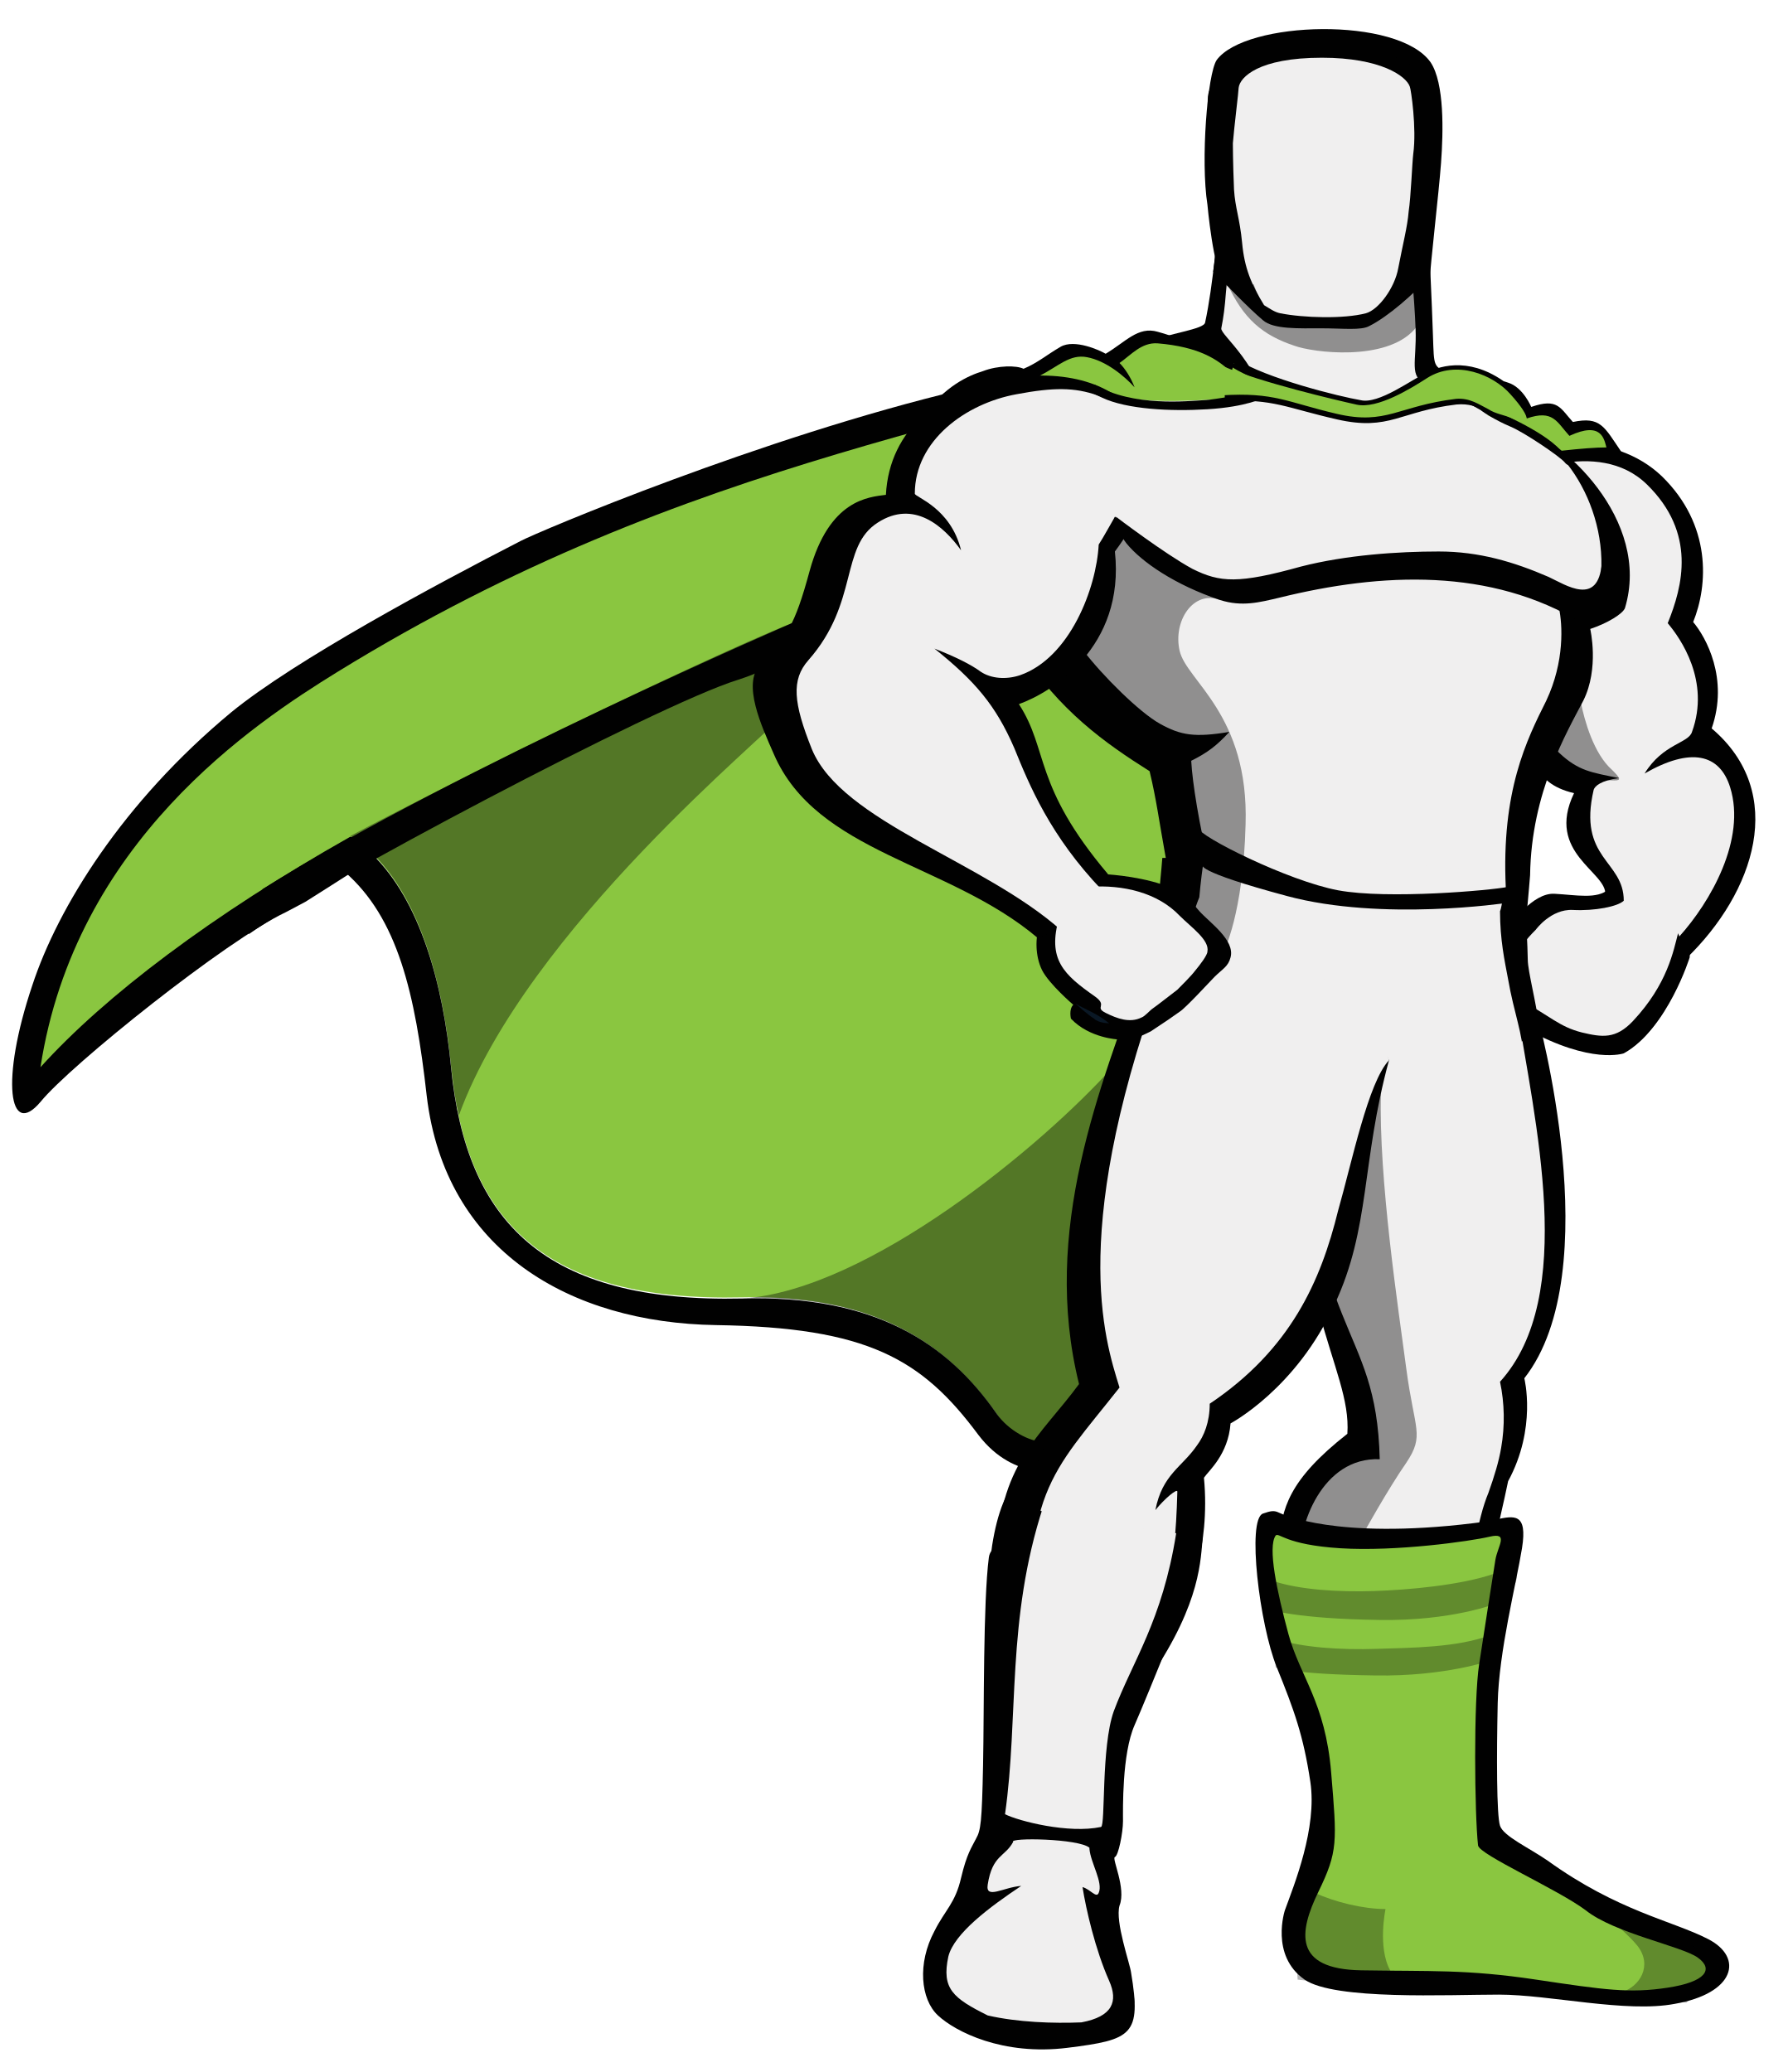
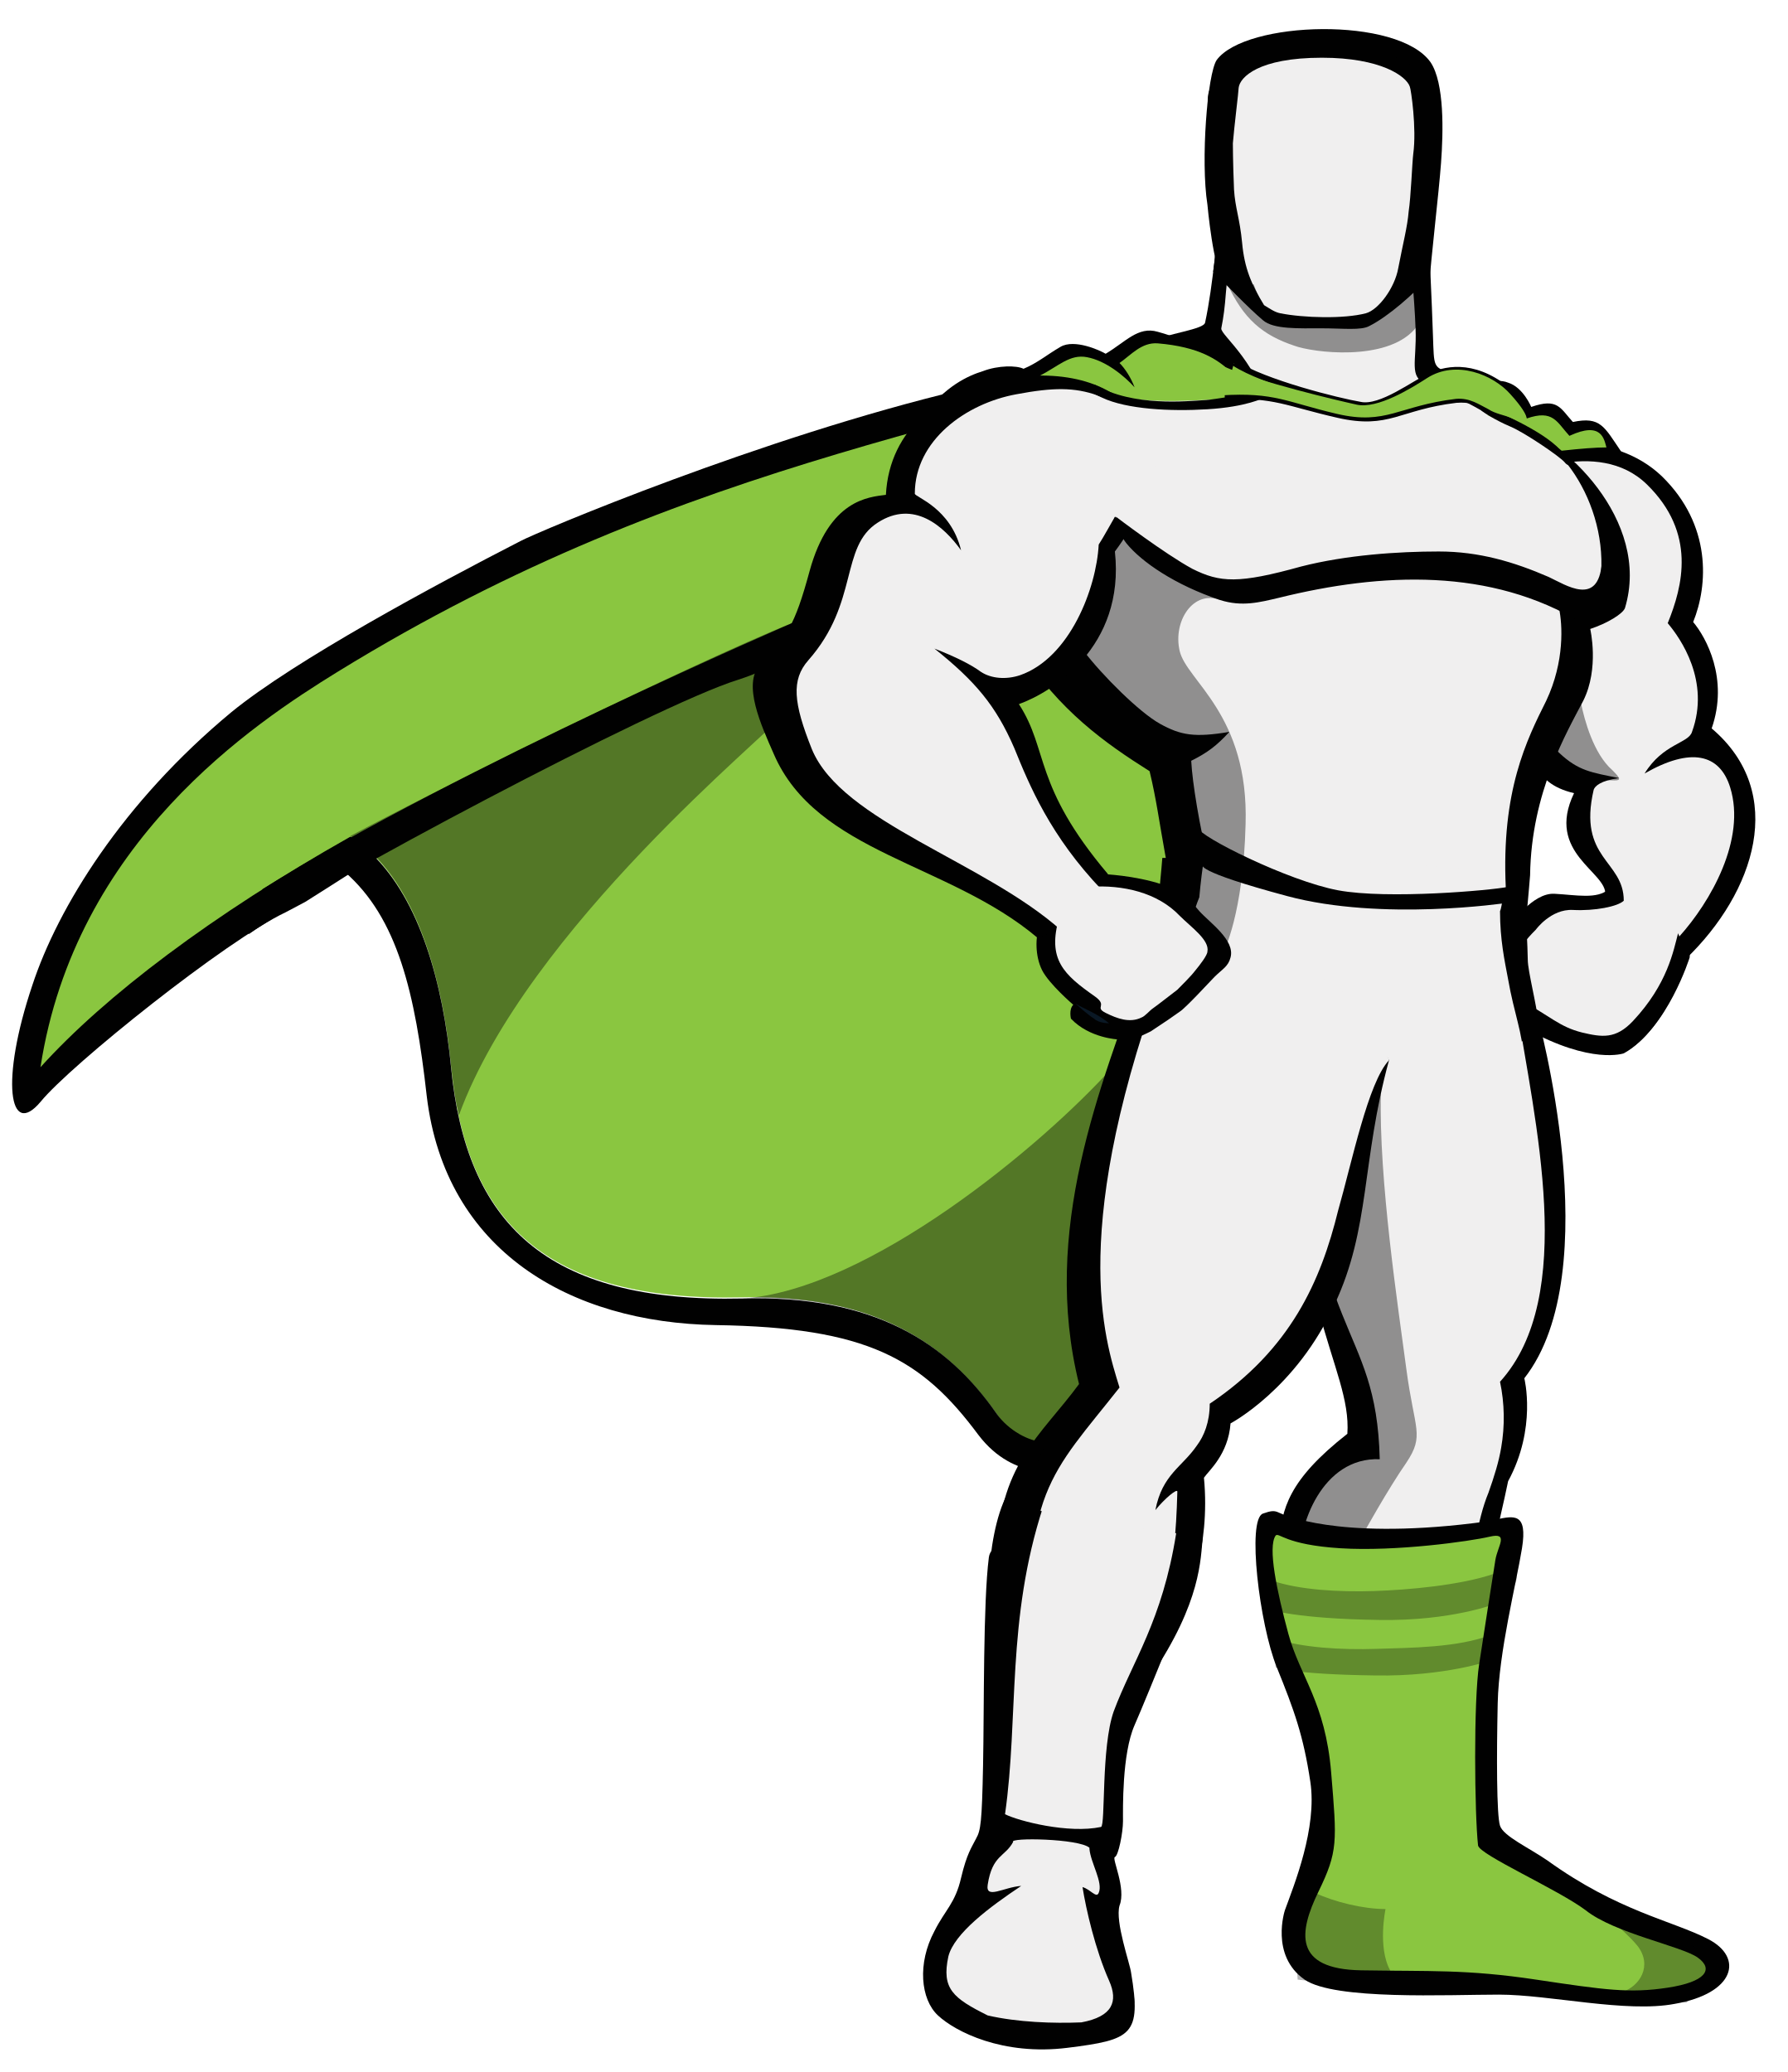
<svg xmlns="http://www.w3.org/2000/svg" height="2500" viewBox="-2.138 -2.29 314.9 359.304" width="2157">
  <path d="m48.173 155.568c-10.389 4.887-37.886 26.886-43.182 33.404-5.5 6.518-7.129-3.666-1.426-20.572 4.48-13.647 15.888-32.183 35.034-48.07 11.202-9.166 35.849-22.405 50.921-30.146 3.056-1.63 42.571-18.332 77.809-26.683 3.056-.815-3.666 5.092-4.685 8.351-5.296 15.48-111.01 81.882-111.01 81.882zm148.894 186.78c1.833 10.999.204 11.814-11.202 13.24-11.407 1.426-19.758-2.852-22.813-5.703-3.056-2.853-3.666-9.166-.611-14.869 1.834-3.667 3.667-4.889 4.686-9.37 1.018-4.277 1.833-5.296 2.647-6.925.814-1.427 1.019-2.853 1.222-12.833.204-9.98 0-28.72 1.019-36.663 1.019-8.147 36.257 3.666 36.257 3.666s-8.352 20.776-10.592 25.868c-2.241 5.093-2.037 14.869-2.037 16.906s-.814 6.11-1.426 6.314c-.611.203 2.037 5.499.814 8.555-.815 2.852 1.833 10.185 2.036 11.814zm13.444-311.437c-1.223-7.74 0-23.018 1.629-25.461 5.093-6.926 31.979-7.74 37.683.407 2.444 3.666 2.24 12.221 1.833 17.721-.407 5.499-1.833 17.313-2.037 21.184-.203 2.852-29.738 7.332-36.256-.408-1.834-2.036-2.852-13.443-2.852-13.443zm59.884 291.679c12.425 8.963 21.998 10.592 28.312 13.851 6.314 3.26 4.685 9.574-5.907 11.407-8.555 1.629-21.998-1.63-30.96-1.63s-28.924 1.019-34.22-2.647c-6.11-4.277-3.463-12.222-3.463-12.222 1.63-4.48 5.703-14.462 4.481-22.609s-2.852-12.628-5.907-20.165c-3.055-7.536-5.295-26.071-2.443-27.09s2.036 0 5.703.814c3.666.814 7.74 2.037 15.684 2.037s16.702-1.223 19.758-1.833c3.055-.611 5.499-1.223 4.48 5.092-1.018 6.314-4.073 18.128-4.277 27.294-.203 9.166-.203 19.758.408 21.591.61 1.833 5.092 3.87 8.351 6.11z" fill="#010101" />
  <path d="m226.806 51.28c-22.405 19.351-65.791 24.646-130.155 49.496-16.499 6.314-60.495 25.257-71.087 45.015 35.645-20.572 48.885 7.74 51.736 36.867 2.647 27.294 16.295 41.553 51.329 40.737 36.053-.814 47.052 20.165 57.032 44.812 19.35-94.308 50.311-112.639 70.271-128.73 42.368-34.424-9.776-95.123-29.126-88.197z" fill="#8ac640" />
  <path d="m226.806 51.28c-53.773 18.739-106.936 23.424-169.467 61.921-14.869 9.166-46.237 29.941-52.348 69.661 22.812-25.258 75.567-57.032 140.136-77.197 32.59-10.185 56.422-16.906 85.345-28.109-2.036-13.037-2.036-18.129-3.666-26.276z" fill="#8ac640" />
  <path d="m295.448 162.9s-3.87 13.24-11.61 17.518c0 0-5.703 2.037-17.109-4.277-3.259-1.833-5.703-8.147-5.5-10.185.204-4.889 3.259-7.129 3.259-7.129s3.26-5.5 7.129-5.296c3.871.203 10.389.814 12.426-1.019 1.832-2.037 11.813 3.666 11.405 10.388zm-83.104-128.119s-.814 10.389-2.24 16.906c-.204 1.223-6.314 1.833-10.796 3.667 8.555 24.442 60.088 24.238 66.81 12.221-3.259-2.24-9.777-5.703-12.832-6.925-3.056-1.223-2.852-1.019-3.056-6.722-.203-5.704-.611-16.295-1.019-19.147-.407-2.852-31.979-2.852-36.867 0z" fill="#010101" />
  <path d="m214.381 34.781s0 5.907-.611 11.61c-.203 2.648-.407 4.277-.814 6.314-.204 1.223 6.925 6.11 8.962 16.906 9.777 21.794 32.387 10.999 41.756.611-3.259-2.241-8.555-5.296-14.665-7.74-3.056-1.223-1.63-3.87-1.833-9.573-.204-5.703-1.019-14.055-1.426-17.11-.409-3.055-26.48-3.87-31.369-1.018z" fill="#f0efef" />
  <g fill="#010101">
    <path d="m212.344 34.781s-.204 3.667-.814 7.944c2.647 2.647 6.11 6.314 8.759 8.555 1.833 1.63 6.313 1.426 10.388 1.426 3.666 0 6.925.407 8.351-.407 3.26-1.63 7.944-5.703 10.592-8.759-.203-3.666-.407-7.129-.61-8.759-.206-2.852-31.778-2.852-36.666 0z" />
    <path d="m230.88 50.261c-2.445 0-5.297-.203-7.537-.611-1.019-.203-2.037-.814-2.852-1.222-1.426-1.019-2.852-2.24-4.48-3.463-3.26-2.444-3.463-3.87-3.463-4.48 1.426-12.833-.408-23.628-.408-23.628s-1.426-5.5 6.314-6.926 12.425-1.629 12.425-1.629 4.889 0 12.425 1.629c7.74 1.426 6.314 6.926 6.314 6.926s-1.833 10.795-.407 23.628c0 .61-.203 2.036-3.463 4.48-2.852 2.037-5.092 4.277-7.332 4.685-2.241.408-5.093.611-7.536.611z" />
    <path d="m230.88 3.006c-13.443 0-16.092 3.666-19.962 7.74-.814 1.018-.204 7.129 1.223 20.165h1.833s-1.223-3.667-1.019-7.944 1.019-4.073.407-5.092c-.814-1.223-2.444-3.26 1.223-5.296 3.666-2.037 9.369 1.629 16.295 1.833 6.925-.204 12.832-3.87 16.498-1.833 3.666 2.036 2.037 4.073 1.223 5.296-.815 1.222.203.814.407 5.092.203 4.277-1.019 7.944-1.019 7.944h1.833c1.222-13.036 2.037-18.739 1.426-19.758-3.463-4.481-6.925-7.944-20.368-8.147zm64.568 160.505s-3.87 12.425-11.406 16.702c-1.63-.814-1.426-2.036-2.852-3.87-.408-.61-1.834-1.019-2.444-1.629-.611-.611-.407-1.63-1.426-2.444-.815-.815-1.426-.204-2.241-.815-.814-.814-1.019-1.833-1.629-2.443-.408-.408-2.037-.611-2.444-1.019-1.019-1.019-9.98-2.852-9.573-4.889.814-3.056 2.444-5.296 2.444-5.296s3.87-5.703 7.739-5.5c3.87.204 7.537 1.019 9.574-.814 2.241-2.038 14.87 5.499 14.258 12.017z" />
    <path d="m268.969 73.482s12.832-3.056 21.591 5.296c8.759 8.555 8.147 19.146 5.5 25.664 2.24 2.648 6.314 9.98 3.259 18.739 13.443 11.406 7.536 28.924-4.481 40.534 0 0-2.852-10.592-14.258-11.203.407-4.073-10.592-7.333-5.5-17.925-7.74-1.833-7.536-7.129-8.758-13.646-1.019-6.519 2.647-47.459 2.647-47.459z" />
  </g>
  <path d="m264.284 79.185s14.869-7.536 23.628 1.019c8.758 8.555 6.313 17.924 3.666 24.442 2.24 2.647 7.536 10.185 4.277 19.146-.611 2.037-5.092 2.037-8.352 7.333 8.147-4.686 13.24-3.463 15.073 2.443 2.852 9.166-3.463 20.165-8.962 26.276 0-.204-.204-.408-.204-.611-.814 3.056-1.833 8.962-7.943 15.48-3.056 3.259-5.5 2.852-8.963 2.037-4.073-1.019-5.499-2.853-11.202-5.907-3.259-1.833-1.426-4.074-1.426-5.907 0-.407.407-1.019 1.019-1.833.407-1.019 1.629-2.647 3.462-4.481 0 0 2.648-3.666 6.519-3.463 3.87.204 7.943-.61 8.962-1.629 0-7.129-8.147-7.333-5.296-19.554.204-.611 1.223-1.63 4.481-2.037-4.889-1.019-7.129-1.223-10.592-4.481-2.444-2.24-4.277-5.092-4.889-8.758-1.221-6.314-3.258-39.515-3.258-39.515z" fill="#f0efef" />
  <path d="m221.306 66.353c-1.222-1.63-7.536-9.777-19.554-13.036-3.463-1.019-5.703 1.833-9.165 3.87-1.019-.611-5.5-2.648-7.944-1.223s-4.073 2.852-6.518 3.87c-1.223-.611-4.481-.611-7.129.407-2.648.815-6.722 2.648-10.592 7.944-2.444 8.759 43.181 2.24 43.181 2.24z" fill="#010101" />
  <path d="m221.714 66.353c-6.519-2.241-5.5-9.777-19.962-10.999-2.852-.204-4.685 2.036-6.722 3.462 1.019 1.019 2.037 2.648 2.648 4.277-1.833-2.036-5.092-4.685-8.352-5.296-3.055-.61-5.092 1.63-8.351 3.26.61.61 1.222 1.629 2.036 2.852-2.852-1.833-4.888-2.444-8.758-1.019-2.648.814-7.74 3.055-11.61 8.555-2.444 8.759 41.145-1.019 41.145-1.019z" fill="#8ac640" />
  <path d="m260.007 69.612s0-2.241-.204-4.277c0-.407-1.629-1.426-1.629-1.833l-.407-.408s3.259-1.833 5.703-.814c2.647.814 4.073 4.277 4.073 4.277 4.685-1.629 5.092.204 7.333 2.648 4.889-1.019 5.499.814 8.555 5.296 0 0-3.666-.611-10.795.61-6.926 1.018-12.629-5.703-12.629-5.499z" fill="#010101" />
  <path d="m259.192 68.593s1.222-1.019.814-1.223c2.24-1.222 5.296-2.647 6.722 1.223 4.685-1.63 5.296.611 7.536 3.056 5.703-2.648 6.11.61 6.518 2.036-1.833 0-4.48.204-8.147.611-6.925 1.019-13.647-5.907-13.443-5.703z" fill="#8ac640" />
  <path d="m189.939 63.501s11.61 4.073 21.387 3.462c9.777-.814 26.479-1.629 35.441 3.667 0 0 9.166-3.26 17.721-1.019 8.556 2.24 24.239 16.906 19.555 32.386-.408 1.019-3.056 2.648-6.111 3.667 0 0 1.63 6.925-1.222 12.628-2.852 5.5-9.166 16.092-9.37 30.757-.203 2.444-.61 7.536-1.018 9.98-15.888-.61-40.33-6.518-64.365-6.11.203-2.647.407-4.277.611-6.925h.61c-1.222-6.722-1.629-10.185-2.852-15.277-7.74-4.888-15.888-10.591-22.812-21.387-6.722-10.796 12.425-45.829 12.425-45.829zm78.623 109.991s12.629 45.219-2.24 64.162c0 0 2.24 8.758-2.852 18.128-.815 4.073-1.834 7.74-2.444 11.813-2.648 16.906-7.13 24.035-8.352 51.125l-12.222-.203s-1.426-19.554-5.703-29.942c-2.443-5.906-12.018-13.851-11.609-21.794.407-6.111 1.629-11.203 12.018-19.351.814-11.813-11-23.017-9.166-67.013z" fill="#010101" />
  <path d="m264.896 171.658c3.259 20.776 10.795 51.533-2.852 66.605a30.712 30.712 0 0 1 .203 11.61c-.407 2.444-1.222 5.092-2.24 7.943-2.037 4.889-2.852 12.018-3.463 16.295-2.648 16.906-2.648 17.722-3.87 44.812l-12.222-.204s-1.426-19.554-5.703-29.941c-2.443-5.907-7.536-10.999-7.943-18.943-.407-6.11 3.87-18.331 14.055-17.924-.611-24.646-12.018-19.758-15.073-71.087zm-74.957-108.157s4.481 1.426 9.369 1.833c4.889.407 10.185 0 14.869-.204 9.777-.814 23.628-1.833 32.794 3.463 0 0 5.092-1.63 10.592-1.223 2.444.204 4.889 2.241 7.74 3.056 8.962 2.24 17.517 17.109 13.646 30.553-.407 1.019-3.259 0-6.518 1.019.61 2.852 1.019 9.37-2.241 16.295-3.462 6.926-7.943 15.888-7.129 32.998-21.387-1.019-30.96-2.444-52.144-3.463-1.833-7.537-3.056-15.073-3.259-18.943 2.852-1.426 4.48-2.647 6.722-5.092-6.11 1.019-8.555.611-12.222-1.426-3.666-2.037-10.184-8.555-13.443-12.832-.407-.408-2.647 6.313-7.739 6.518-1.834-2.648 5.906-10.185 4.48-13.036-5.091-10.389 4.483-39.516 4.483-39.516z" fill="#f0efef" />
  <path d="m266.524 154.752s.407 7.333.407 9.166c0 2.037 1.63 8.147 1.833 10.999-2.24 3.87-12.017 12.629-29.738 15.888-17.517 3.666-40.737-23.831-40.737-23.831.611-2.648 2.648-10.389 4.074-14.462.204-.407.611-1.426.611-1.833 1.834-2.648 63.55 4.073 63.55 4.073z" fill="#010101" />
  <path d="m262.044 155.364c0 5.092.814 8.759 1.426 12.018 1.018 5.907 2.647 9.777 2.647 13.647 0 11.813-15.48 9.776-28.517 10.184-17.517 3.667-32.386-23.831-32.386-23.831 1.222-4.685 2.037-9.98 3.87-14.462.203-2.444.611-5.499.814-6.925 24.85 0 42.367 1.426 52.552 2.443.408 2.241.001 6.111-.406 6.926z" fill="#f0efef" />
  <path d="m242.489 181.639s-10.795-24.035-43.182-16.905c-7.739 21.794-18.128 46.848-11.406 73.938-6.722 9.166-14.462 14.259-14.462 31.164 0 16.906.815 19.758.815 19.758l23.831 1.223s7.74-9.98 10.795-20.776c.815-3.056 1.63-8.555 1.019-14.869.814-1.222 4.277-4.073 4.685-9.573 0 0 11.61-6.11 18.332-20.979 6.315-13.446 4.685-25.056 9.573-42.981z" fill="#010101" />
  <path d="m242.489 181.639c-.61-2.24-8.758-24.238-38.904-17.721-17.72 47.256-11.202 66.81-8.555 75.364-12.018 15.276-17.517 18.535-15.072 49.496h15.888c7.332-11.61 8.962-15.888 9.369-31.164 0-.611-2.24 1.222-3.87 3.259 1.223-6.314 4.685-7.536 7.333-11.406 1.222-1.63 2.24-4.074 2.24-7.333 14.258-9.573 19.554-21.591 22.609-34.016 2.445-8.554 5.296-22.609 8.962-26.479z" fill="#f0efef" />
  <g fill="#010101">
    <path d="m192.179 148.846s5.5.203 10.389 1.833c4.685 1.629 4.685 2.647 6.518 4.685s6.314 5.092 5.5 8.147c-.408 1.63-1.426 2.037-2.852 3.463-.611.611-5.093 5.499-6.111 6.11-.611.407-1.426 1.019-2.037 1.426l-3.055 2.037c-2.037 1.019-3.463 1.63-5.703 1.426 0 0-5.092-.204-8.352-3.666 0 0-.407-1.63.408-2.444 0 0-4.278-3.667-5.5-6.111-1.223-2.443-1.223-5.906-.407-7.739.407-1.835 8.35-6.927 11.202-9.167zm5.093 198.187-.611 5.093s-1.833 2.24-15.48 2.037c-13.851-.204-17.517-4.481-18.739-6.722l-.814-5.296s2.648-3.87 3.259-3.87c4.481.407 19.758 6.518 30.35 8.147 1.016 0 1.219.407 2.035.611zm29.534-10.388c0 2.24-.204 2.24-.204 4.481 2.444 1.833 8.556 2.852 20.165 2.647 16.906-.407 32.59 5.093 51.736 1.833l.204-3.666-1.833-.203-67.828-5.5z" />
    <path d="m241.675 343.774h5.092c11-.407 21.388 2.037 32.59 2.648 5.907-.204 13.24-1.63 12.629-5.907l-57.847-4.889c-3.463 3.87-.816 7.129 7.536 8.148zm-66.402-85.752c1.833 1.222 14.258 8.555 34.423 7.536-.408 3.87-.204 11.407-9.166 24.646-4.481 6.518-8.352 17.925-9.166 32.387.204 3.259 2.037 6.11-.407 10.388.814 2.647 4.073 7.943 5.703 11.202 1.629 3.26 2.444 6.926-8.352 7.13-10.999.203-28.72-1.019-26.275-9.573 1.223-4.481 4.685-9.166 5.093-11 .407-1.833.407-7.332 3.869-10.999 3.056-10.184 2.037-19.961 1.427-29.127-1.019-9.574-1.223-24.85 2.851-32.59zm18.943-166.005c14.462-19.351 2.24-34.83-20.979-30.146-9.37 1.833-18.739 8.352-19.351 20.165-3.055.407-9.98.814-13.443 13.443-2.647 9.777-4.073 11.61-8.759 16.498-3.055 3.463.204 10.592 2.444 15.685 7.537 17.517 30.757 19.146 46.441 32.386 5.296-1.426 10.795-7.332 12.425-11.202-13.24-15.685-10.389-21.795-15.685-29.942 5.704-2.038 18.74-9.981 16.907-26.887z" />
  </g>
  <path d="m191.364 90.795c.814-1.223 2.24-3.87 2.852-4.889.204-.204 2.444 3.666 2.648 3.463 5.499-8.963 6.925-21.999.61-23.221-1.426-.204-4.073-.814-6.314-1.63-4.073-1.426-7.739-1.426-14.258-.203-8.962 1.629-17.924 8.147-17.924 17.517 0 .611 6.313 2.444 8.147 9.981-3.056-4.278-8.352-8.963-14.666-4.889-6.722 4.277-3.259 14.054-12.221 24.238-3.056 3.463-2.648 7.537.61 15.684 5.296 12.833 30.35 19.758 43.997 31.979 3.259-1.426 5.499-4.685 7.129-7.129-9.166-9.573-12.833-18.536-15.48-25.054-3.259-7.536-6.926-11.813-14.055-17.518 3.667 1.426 6.519 2.852 8.147 4.074 1.833 1.222 4.481 1.426 6.926.611 8.76-3.053 13.445-15.275 13.852-23.014z" fill="#f0efef" />
  <path d="m279.968 94.054c-.611 7.74-6.314 3.87-9.369 2.444-6.111-2.648-12.222-4.481-19.351-4.481s-16.295.611-24.238 2.648c-10.999 3.055-14.259 2.852-19.147.407-4.888-2.648-13.442-9.166-13.442-9.166s-.204 2.037 1.833 4.685c2.647 3.259 8.555 7.333 16.498 9.98 3.87 1.223 6.926.407 10.389-.407 18.128-4.481 37.274-5.296 53.365 4.481.815.407 3.667-.815 4.889-2.648 1.628-2.647-1.427-7.943-1.427-7.943z" fill="#010101" />
  <path d="m187.291 171.658c1.629 1.019 3.666 1.63 5.906 3.463 0 0-1.833 0-2.647-.814-1.019-.611-3.056-2.444-3.259-2.649z" fill="#0a1825" />
  <path d="m246.156 10.135c-.611-1.833-5.093-5.093-15.48-5.093-11.203 0-14.462 3.463-14.665 5.296 0 .611-.815 7.13-1.019 9.777 0 0 0 3.259.203 8.147.204 3.259 1.019 5.092 1.426 9.37.407 4.48 1.63 7.332 3.87 10.999 1.019.61 1.833 1.222 2.852 1.426 4.074.814 11.203 1.018 15.073 0 2.24-.611 5.092-4.481 5.703-7.944.814-4.277 1.629-7.333 1.833-9.98.407-2.647.611-8.555.814-10.185.612-4.48-.407-11.406-.61-11.813z" fill="#f0efef" />
  <path d="m224.769 261.892s10.796 4.685 37.479.611c0 0-7.536 37.886-4.073 56.828 0 0 3.462 4.889 29.127 14.258 0 0 11.406 2.852 10.999 8.556 0 0 .407 1.222-13.443.814s-26.887-2.852-36.053-2.852-18.943.407-20.572-2.24c-1.833-2.444.407-8.759 3.055-12.426 2.853-3.869 2.037-6.722 1.834-13.646-.613-18.128-14.464-36.867-8.353-49.903z" fill="#010101" />
  <path d="m222.528 265.355c-1.426 2.037.203 9.776 2.24 17.313 2.037 7.536 6.519 12.018 7.537 24.442 1.018 12.221 1.222 13.851-2.241 20.979s-4.481 13.647 7.536 13.851 18.536-.204 30.757 1.63c12.222 1.833 16.499 2.444 23.221 1.426s8.147-3.26 5.296-5.296c-2.852-2.037-14.666-4.277-19.758-8.352-4.889-3.666-18.739-9.777-18.942-11.406-.611-5.5-.815-25.461.203-31.979 1.019-6.519 2.444-15.888 2.852-18.332s2.444-4.889-1.019-4.074c-3.462.814-16.498 2.648-26.275 2.037-9.777-.61-10.795-2.851-11.407-2.239z" fill="#8ac640" />
  <path d="m229.454 328.294c3.462 1.629 8.555 2.852 12.425 2.852 0 0-1.427 6.722.814 10.795 2.24 4.074-16.295 1.63-16.295 1.63l-.814-14.462zm53.977 17.517c3.259-1.019 5.5-4.685 2.852-8.147-2.852-3.463-5.296-4.074-1.63-4.277 3.667-.204 17.11 7.943 17.11 7.943l-6.926 6.314zm-61.514-72.513c4.685 1.63 11.814 2.037 17.925 1.833 6.11-.203 15.276-1.019 21.184-3.055 5.906-2.037 3.462 2.24 3.462 2.24l-3.259 3.056s-7.74 3.055-20.368 2.852c-14.869-.204-19.351-1.833-19.351-1.833zm.407 10.185c4.686 1.63 11.814 2.037 17.925 1.833 6.11-.203 14.258-.203 20.165-2.444 2.444-.814 1.019 2.648 1.019 2.648l-1.019 1.833s-7.944 2.852-20.369 2.647c-14.869-.203-17.517-1.426-17.517-1.426z" fill="#010101" opacity=".3" />
  <path d="m224.769 261.892s17.721 6.314 37.683 2.037c0 0-7.74 36.46-4.277 55.199 0 0 3.462 4.888 29.127 14.258 0 0 11.406 2.852 10.999 8.555 0 0 .407 1.223-13.443.814-13.851-.407-26.887-2.852-36.053-2.852s-18.943.408-20.572-2.24c-1.833-2.444.407-8.759 3.055-12.425 2.853-3.87 2.037-6.722 1.834-13.647-.613-17.924-14.464-36.663-8.353-49.699z" fill="none" />
  <path d="m224.769 261.892s17.721 6.11 37.683 1.833c0 0-7.74 36.664-4.277 55.403 0 0 3.462 4.888 29.127 14.258 0 0 11.406 2.852 10.999 8.555 0 0 .407 1.223-13.443.814-13.851-.407-27.091-4.277-36.053-2.852-9.573 1.63-18.943 1.019-20.572-2.24-1.426-2.647.407-8.759 3.055-12.425 2.853-3.87 2.037-6.722 1.834-13.647-.613-17.924-14.464-36.663-8.353-49.699z" fill="none" />
  <path d="m208.881 140.699c0 1.426 15.888 9.369 24.646 10.999 8.759 1.629 27.091 0 29.942-.611l-.408 2.852s-21.794 3.259-38.496-1.222c-16.703-4.481-14.869-5.5-14.869-5.5z" fill="#010101" />
  <path d="m174.865 314.443c2.444 1.223 11.203 3.463 16.906 2.241.814-.204 0-14.055 2.241-20.369 3.259-8.759 8.555-15.888 10.998-31.367-8.555-.815-18.331-3.056-23.424-4.686-6.517 19.962-4.276 37.071-6.721 54.181zm13.648 12.833c1.426.407 2.444 2.036 2.852 1.019.814-1.834-1.426-5.296-1.63-7.74v-.204c-1.833-1.629-14.258-1.833-13.443-1.019-1.426 2.648-3.666 2.241-4.48 7.537-.407 2.647 2.852.407 5.906.203-5.499 3.666-11.813 8.352-12.832 12.425-1.222 5.703.815 7.333 6.926 10.389 5.296 1.222 11.61 1.426 16.498 1.222 5.5-1.019 6.519-3.666 4.889-7.333-2.446-5.5-4.075-12.629-4.686-16.499z" fill="#f0efef" />
  <path d="m190.753 62.686c6.722 3.87 16.092 2.852 19.554 2.648.815 0 8.963-1.426 9.37-1.223.814.204.814.815.814.815s-3.055 1.629-9.98 2.036c-6.518.407-14.258 0-18.535-2.036-5.093-2.24-1.223-2.24-1.223-2.24zm69.254 3.87c1.222.814 9.166 3.87 12.629 7.536 3.055 3.26 1.426 3.056.814 2.241-.814-1.019-7.129-5.296-9.573-6.314s-5.5-2.852-5.5-3.259 1.63-.204 1.63-.204z" fill="#010101" />
  <path d="m189.734 151.086c5.907-.407 12.018 1.019 15.888 5.092 2.037 2.037 5.296 4.277 4.889 6.314 0 .611-1.223 2.241-2.24 3.463-.611.814-2.444 2.647-3.056 3.259-.814.611-3.666 2.852-4.277 3.259-.611.408-1.426 1.427-2.037 1.63-2.036 1.019-4.277.204-6.314-.814-2.036-1.019.408-1.223-1.833-2.852-5.499-3.87-8.555-6.519-6.314-14.055.203-1.426 2.443-3.056 5.294-5.296z" fill="#f0efef" />
  <path d="m137.795 104.442c-18.332 7.333-64.977 30.554-78.216 37.683 10.999 6.925 16.091 23.627 17.721 40.533.203 1.63.407 3.056.611 4.685.203 1.426.407 2.444.61 3.056 0 .204 0 .611.204.814 12.018-32.793 54.995-67.42 56.625-70.068.814-1.222-1.019-6.518 1.833-11.609 3.667-6.52 10.797-9.372.612-5.094zm43.589 153.784c9.369-18.739 9.573-36.664 9.369-57.644 0-8.759 6.314-21.184 3.056-17.721-12.222 13.646-42.978 39.312-65.18 40.737 31.164-1.018 43.385 14.666 52.755 34.628z" fill="#010101" opacity=".4" />
  <path d="m41.654 159.437c11.61-8.351 71.698-40.329 86.16-44.811 14.461-4.685 9.98-10.185 9.98-10.185s-58.662 25.257-93.696 47.052" fill="#010101" />
  <path d="m212.751 100.572c-4.685-1.833-8.351 3.667-7.129 8.963 1.223 5.296 12.222 11.202 11.61 30.553-.407 15.888-3.87 22.405-3.87 22.405l-7.74-9.776s-1.222-21.999-3.87-25.258c-2.647-3.259-10.999-9.166-14.258-12.221-3.259-3.056 3.666-7.129 3.259-12.833-.407-5.499 3.463-16.498 3.463-16.498zm28.313 86.77c-.407 15.276 3.056 37.886 4.481 48.682 1.426 10.795 3.259 11.61 0 16.499-3.259 4.685-7.536 12.425-7.536 12.425l-14.055-1.223s11.203-14.258 11.813-16.906c.611-2.647-5.703-22.812-5.703-22.812zm-27.09-142.58c2.852 6.313 6.314 9.165 11.813 10.999 3.259 1.222 16.091 2.852 21.184-2.852 2.24-2.648.814-9.777.814-9.777l-11.61 9.369-15.684-2.851-1.833-4.685z" fill="#010101" opacity=".4" />
-   <path d="m215.195 58.816c5.296 3.463 18.536 6.722 22.202 7.333 3.666.814 9.573-3.87 12.425-5.092 3.056-1.426 8.352-2.241 14.462 3.259.611.611-1.426 3.259-1.426 3.259-.204-.204-1.426-.204-3.056-1.019-1.629-.814-3.055-1.426-5.499-1.222-10.185 1.222-11.814 4.685-20.776 2.647s-11.203-3.666-19.961-3.259" fill="#8ac640" stroke="#010101" stroke-linejoin="round" stroke-miterlimit="10" stroke-width="1.586" />
+   <path d="m215.195 58.816c5.296 3.463 18.536 6.722 22.202 7.333 3.666.814 9.573-3.87 12.425-5.092 3.056-1.426 8.352-2.241 14.462 3.259.611.611-1.426 3.259-1.426 3.259-.204-.204-1.426-.204-3.056-1.019-1.629-.814-3.055-1.426-5.499-1.222-10.185 1.222-11.814 4.685-20.776 2.647s-11.203-3.666-19.961-3.259" fill="#8ac640" stroke="#010101" strokeLinejoin="round" stroke-miterlimit="10" strokeWidth="1.586" />
  <path d="m213.362 59.427c6.722 2.852 19.758 5.907 23.424 6.722s9.573-2.852 12.425-4.685c5.093-3.259 11.61-.611 14.666 2.852 2.036 2.24 2.852 3.666 2.852 4.277 0 .814-2.444 0-2.444 0-1.426-.611-3.056-.814-4.277-1.63-1.63-.814-3.26-2.036-5.703-1.833-10.185 1.223-12.222 4.685-20.98 2.648s-10.999-3.87-20.368-3.26" fill="#8ac640" />
  <path d="m181.791 249.67c-.407-.407.407-.814 0-.814-2.647 0-6.314-2.037-8.352-4.889-8.758-12.628-21.591-20.979-44.811-20.368-34.831.814-48.682-13.443-51.329-40.737-1.426-14.869-5.5-29.331-13.851-37.479l-4.889 3.056c9.369 8.147 12.425 21.387 14.462 39.515 3.259 27.294 25.257 39.923 50.922 40.33 26.683.407 36.256 5.907 46.236 19.351 3.259 4.277 6.926 5.703 9.777 6.314z" fill="#010101" />
  <path d="m276.302 118.7c.611 3.055 2.24 8.962 5.499 11.813 1.427 1.426 1.63 1.833.408 1.833-1.223 0-10.185-.407-10.185-.407l-2.444-4.277z" fill="#010101" opacity=".4" />
</svg>
